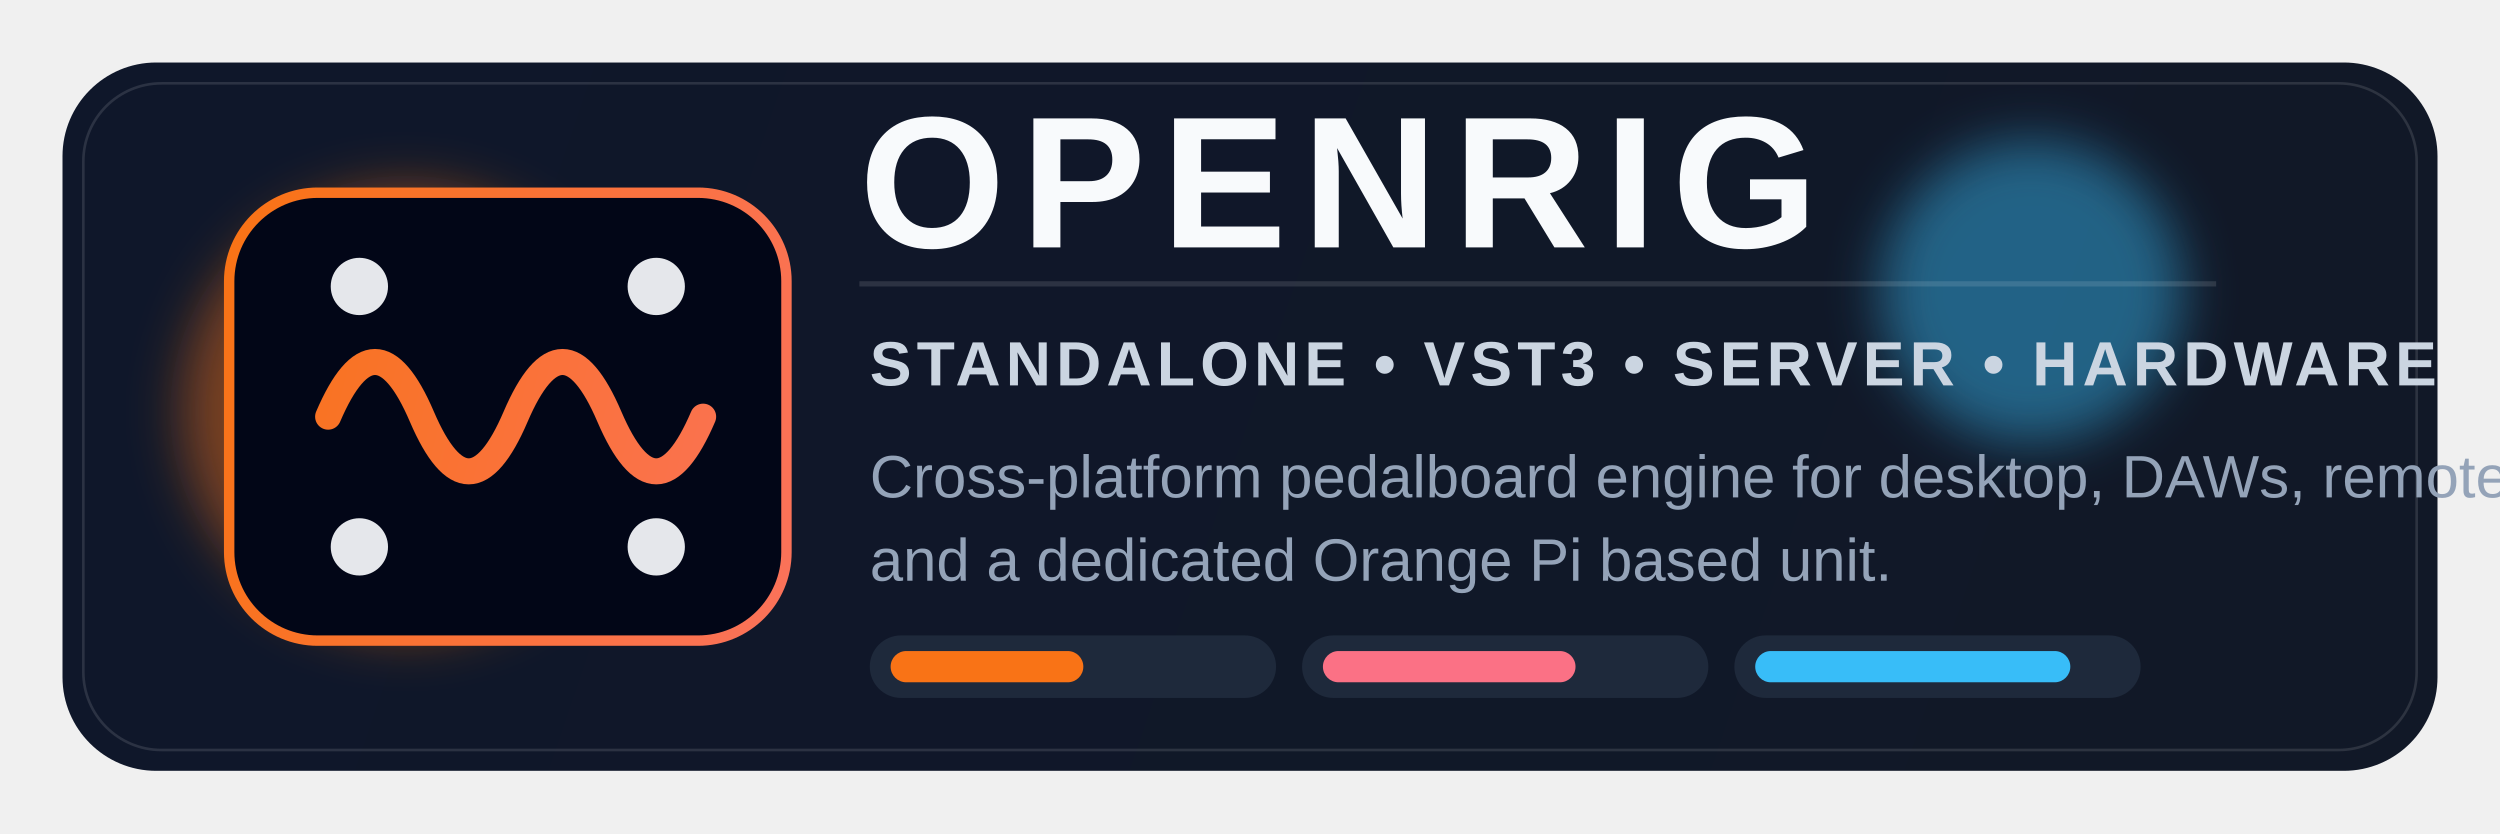
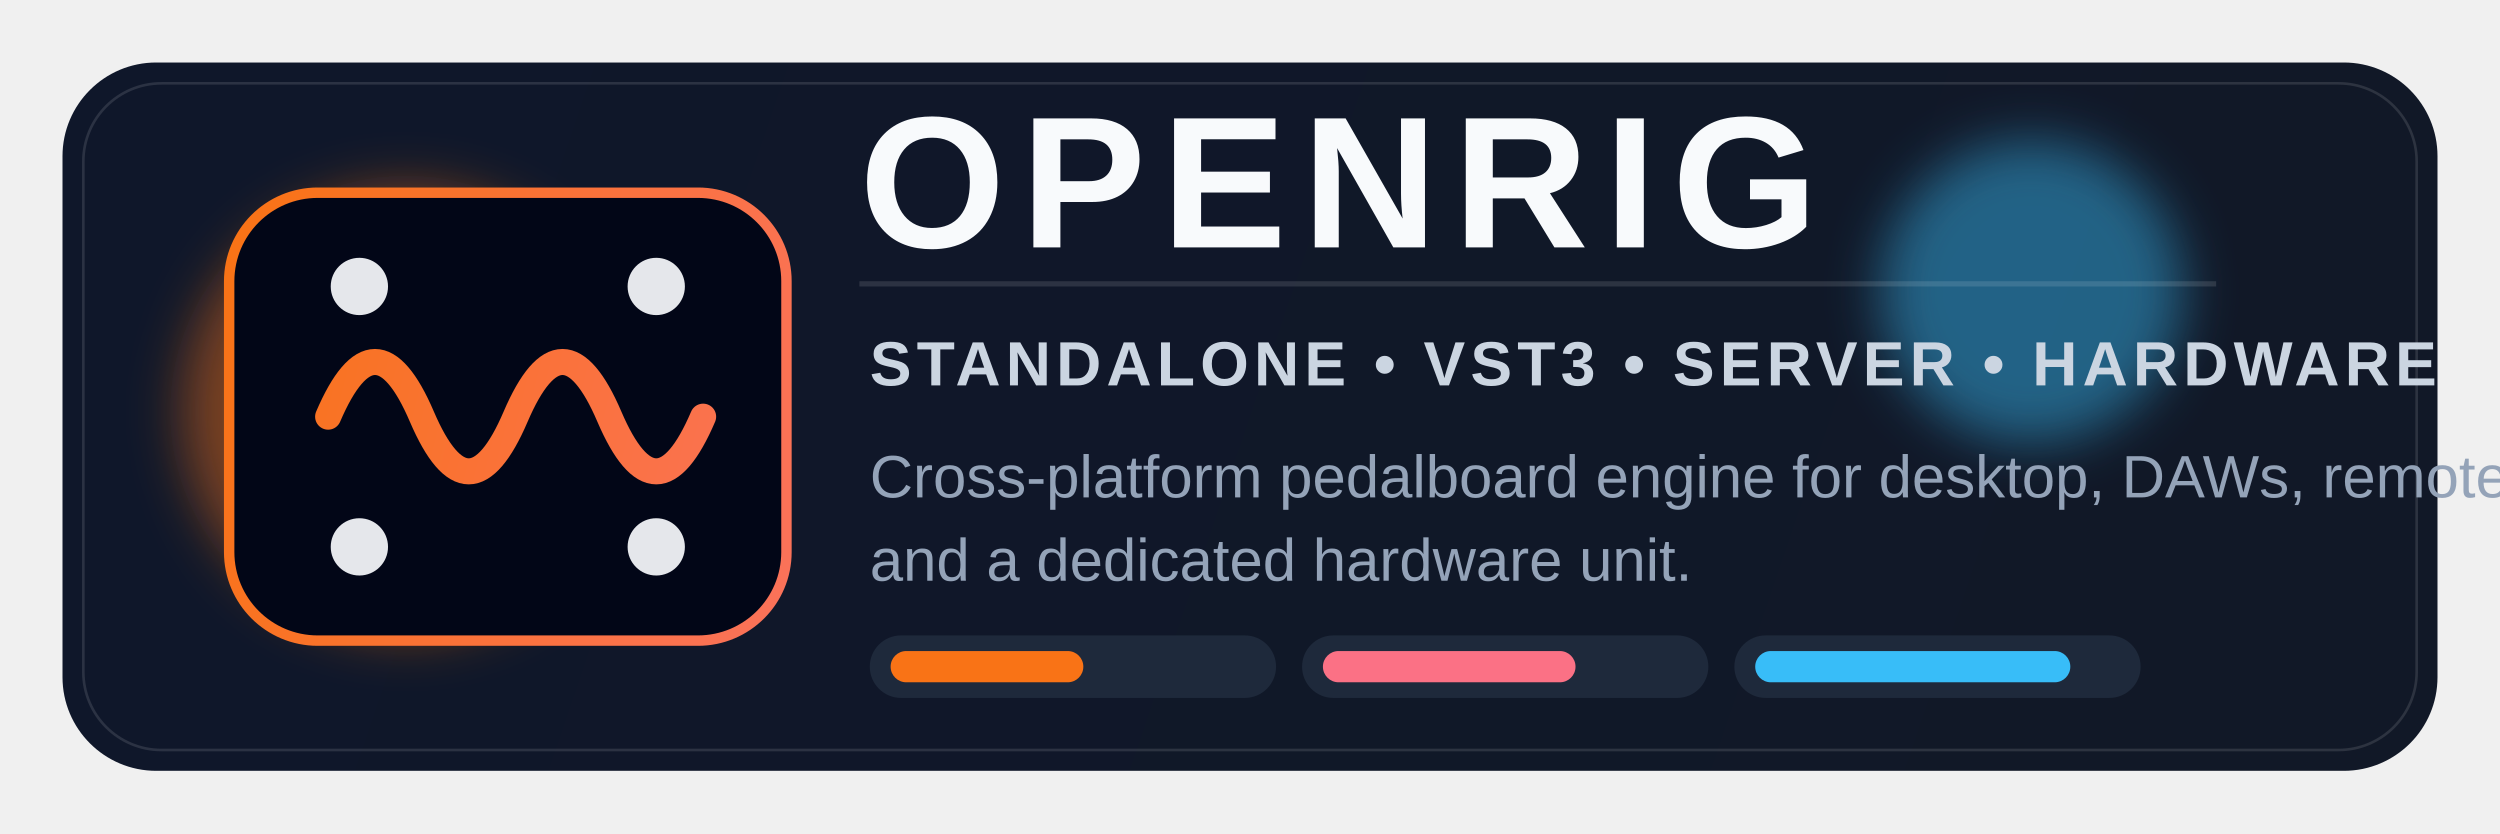
<svg xmlns="http://www.w3.org/2000/svg" width="960" height="320" viewBox="0 0 960 320" fill="none">
  <defs>
    <linearGradient id="bg" x1="80" y1="24" x2="880" y2="296" gradientUnits="userSpaceOnUse">
      <stop stop-color="#0F172A" />
      <stop offset="1" stop-color="#111827" />
    </linearGradient>
    <linearGradient id="accent" x1="96" y1="64" x2="864" y2="256" gradientUnits="userSpaceOnUse">
      <stop stop-color="#F97316" />
      <stop offset="0.5" stop-color="#FB7185" />
      <stop offset="1" stop-color="#38BDF8" />
    </linearGradient>
    <filter id="soft" x="-20%" y="-20%" width="140%" height="140%">
      <feGaussianBlur stdDeviation="10" />
    </filter>
  </defs>
  <rect x="24" y="24" width="912" height="272" rx="36" fill="url(#bg)" />
  <rect x="32" y="32" width="896" height="256" rx="30" stroke="#FFFFFF" stroke-opacity="0.12" />
  <g filter="url(#soft)" opacity="0.45">
    <circle cx="156" cy="158" r="86" fill="#F97316" />
    <circle cx="780" cy="112" r="58" fill="#38BDF8" />
  </g>
  <rect x="88" y="74" width="214" height="172" rx="34" fill="#020617" stroke="url(#accent)" stroke-width="4" />
  <path d="M126 160C138 132 150 132 162 160C174 188 186 188 198 160C210 132 222 132 234 160C246 188 258 188 270 160" stroke="url(#accent)" stroke-width="10" stroke-linecap="round" />
  <circle cx="138" cy="110" r="11" fill="#E5E7EB" />
  <circle cx="252" cy="110" r="11" fill="#E5E7EB" />
  <circle cx="138" cy="210" r="11" fill="#E5E7EB" />
  <circle cx="252" cy="210" r="11" fill="#E5E7EB" />
  <path d="M330 109H851" stroke="#FFFFFF" stroke-opacity="0.12" stroke-width="2" />
  <text x="330" y="95" fill="#F8FAFC" font-family="Arial, Helvetica, sans-serif" font-size="72" font-weight="700" letter-spacing="6">OPENRIG</text>
  <text x="334" y="148" fill="#CBD5E1" font-family="Arial, Helvetica, sans-serif" font-size="24" font-weight="600" letter-spacing="2">STANDALONE • VST3 • SERVER • HARDWARE</text>
  <text x="334" y="191" fill="#94A3B8" font-family="Arial, Helvetica, sans-serif" font-size="23">
    Cross-platform pedalboard engine for desktop, DAWs, remote control,
  </text>
-   <text x="334" y="223" fill="#94A3B8" font-family="Arial, Helvetica, sans-serif" font-size="23">
-     and a dedicated Orange Pi based unit.
-   </text>
+   <text x="334" y="223" fill="#94A3B8" font-family="Arial, Helvetica, sans-serif" font-size="23">and a dedicated hardware unit.</text>
  <rect x="334" y="244" width="156" height="24" rx="12" fill="#1E293B" />
  <rect x="342" y="250" width="74" height="12" rx="6" fill="#F97316" />
  <rect x="500" y="244" width="156" height="24" rx="12" fill="#1E293B" />
  <rect x="508" y="250" width="97" height="12" rx="6" fill="#FB7185" />
  <rect x="666" y="244" width="156" height="24" rx="12" fill="#1E293B" />
  <rect x="674" y="250" width="121" height="12" rx="6" fill="#38BDF8" />
</svg>
